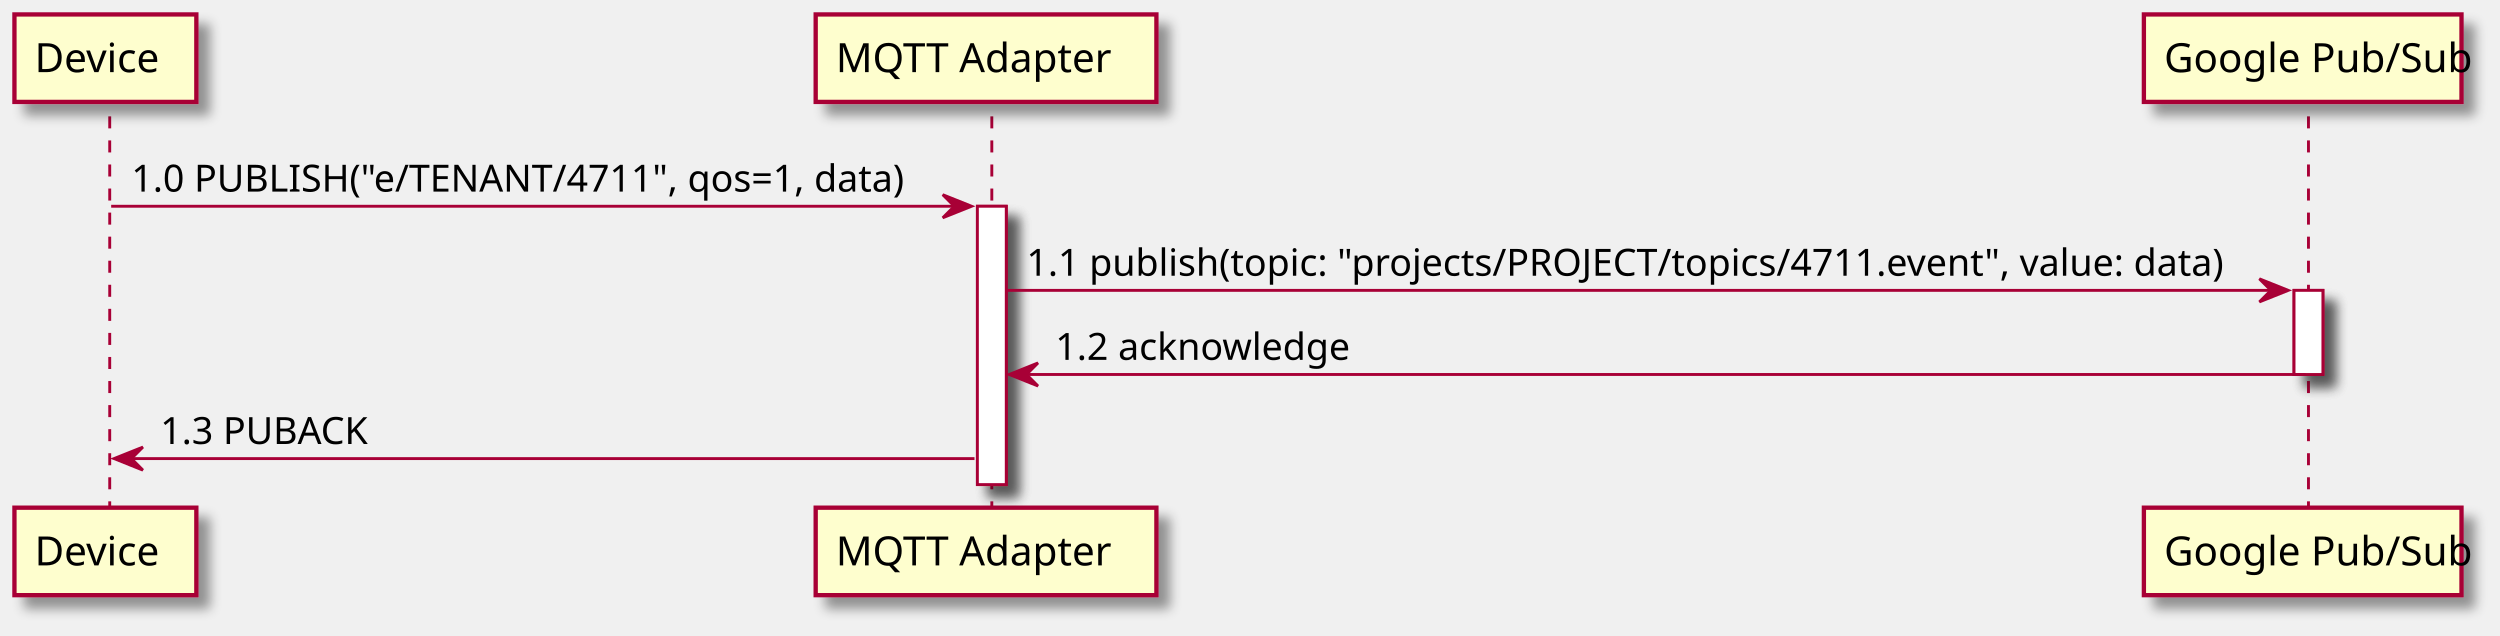
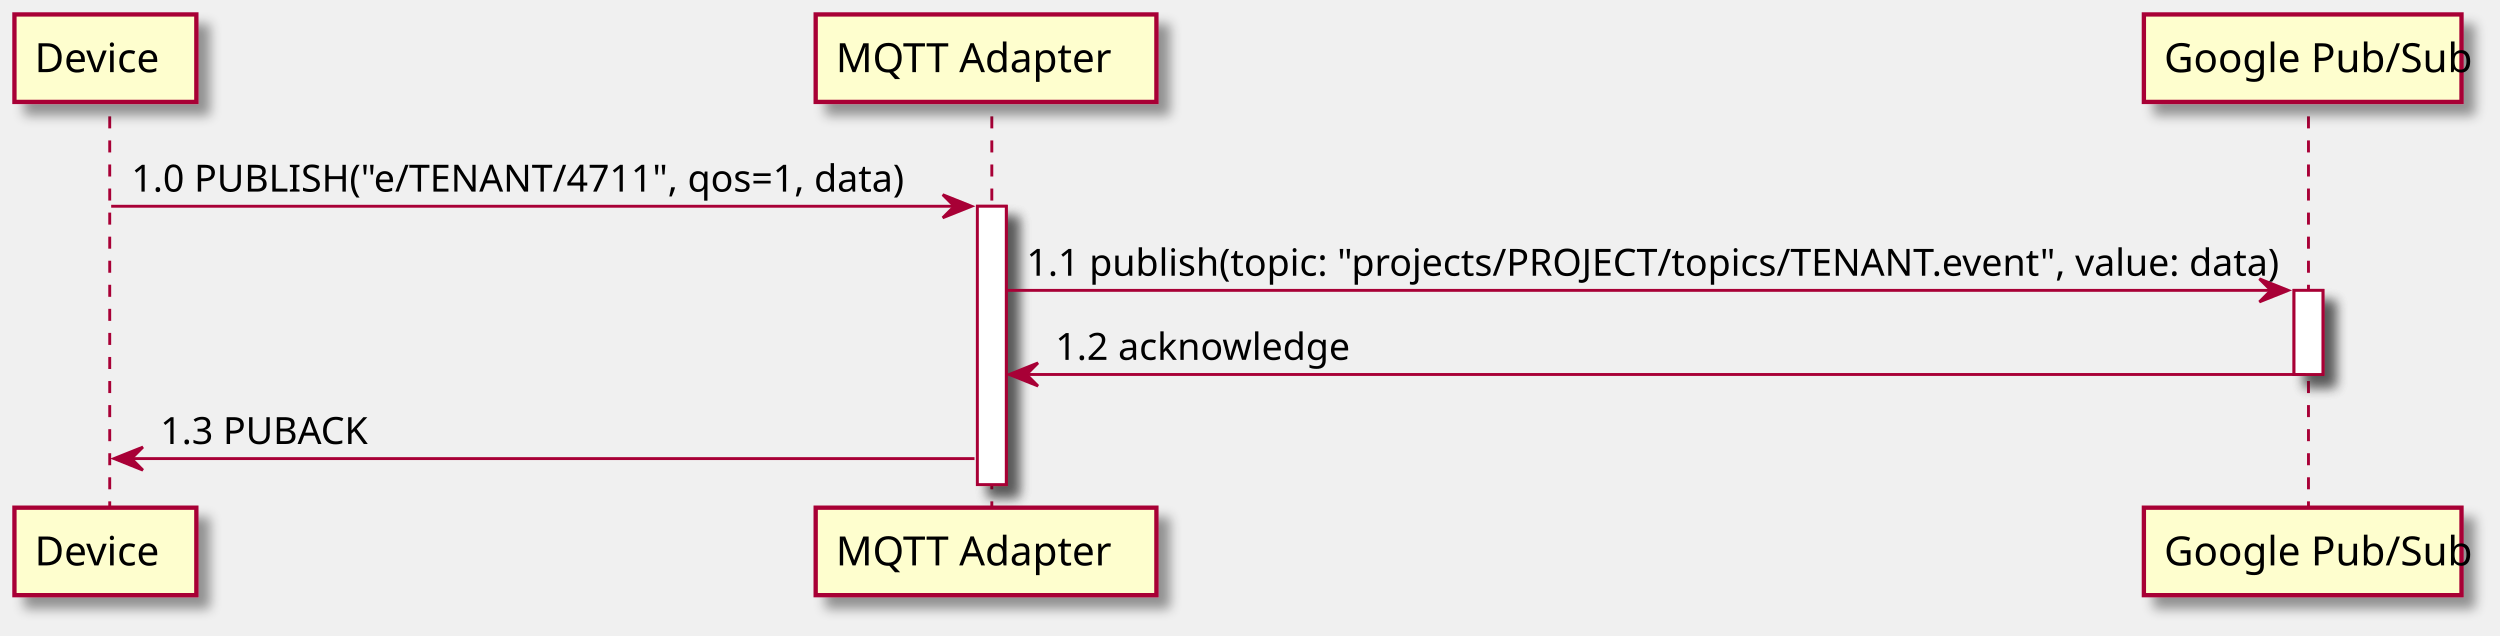
<svg xmlns="http://www.w3.org/2000/svg" contentscripttype="application/ecmascript" contentstyletype="text/css" height="264px" preserveAspectRatio="none" style="width:1039px;height:264px;" version="1.1" viewBox="0 0 1039 264" width="1039.2px" zoomAndPan="magnify">
  <defs>
    <filter height="300%" id="f17b7mr2a5nfao" width="300%" x="-1" y="-1">
      <feGaussianBlur result="blurOut" stdDeviation="2.4" />
      <feColorMatrix in="blurOut" result="blurOut2" type="matrix" values="0 0 0 0 0 0 0 0 0 0 0 0 0 0 0 0 0 0 .4 0" />
      <feOffset dx="4.8" dy="4.8" in="blurOut2" result="blurOut3" />
      <feBlend in="SourceGraphic" in2="blurOut3" mode="normal" />
    </filter>
  </defs>
  <g>
    <rect fill="#FFFFFF" filter="url(#f17b7mr2a5nfao)" height="115.678" style="stroke: #A80036; stroke-width: 1.2;" width="12" x="406.2" y="85.716" />
    <rect fill="#FFFFFF" filter="url(#f17b7mr2a5nfao)" height="34.959" style="stroke: #A80036; stroke-width: 1.2;" width="12" x="953.4" y="120.675" />
    <line style="stroke: #A80036; stroke-width: 1.2; stroke-dasharray: 5.0,5.0;" x1="45.6" x2="45.6" y1="48.356" y2="212.194" />
    <line style="stroke: #A80036; stroke-width: 1.2; stroke-dasharray: 5.0,5.0;" x1="412.2" x2="412.2" y1="48.356" y2="212.194" />
    <line style="stroke: #A80036; stroke-width: 1.2; stroke-dasharray: 5.0,5.0;" x1="959.4" x2="959.4" y1="48.356" y2="212.194" />
    <rect fill="#FEFECE" filter="url(#f17b7mr2a5nfao)" height="36.356" style="stroke: #A80036; stroke-width: 1.8;" width="75.6" x="6" y="6" />
    <text fill="#000000" font-family="sans-serif" font-size="16.8" lengthAdjust="spacingAndGlyphs" textLength="58.8" x="14.4" y="29.994" style="white-space: pre;">Device</text>
    <rect fill="#FEFECE" filter="url(#f17b7mr2a5nfao)" height="36.356" style="stroke: #A80036; stroke-width: 1.8;" width="75.6" x="6" y="210.994" />
    <text fill="#000000" font-family="sans-serif" font-size="16.8" lengthAdjust="spacingAndGlyphs" textLength="58.8" x="14.4" y="234.988" style="white-space: pre;">Device</text>
    <rect fill="#FEFECE" filter="url(#f17b7mr2a5nfao)" height="36.356" style="stroke: #A80036; stroke-width: 1.8;" width="141.6" x="339" y="6" />
    <text fill="#000000" font-family="sans-serif" font-size="16.8" lengthAdjust="spacingAndGlyphs" textLength="124.8" x="347.4" y="29.994" style="white-space: pre;">MQTT Adapter</text>
    <rect fill="#FEFECE" filter="url(#f17b7mr2a5nfao)" height="36.356" style="stroke: #A80036; stroke-width: 1.8;" width="141.6" x="339" y="210.994" />
    <text fill="#000000" font-family="sans-serif" font-size="16.8" lengthAdjust="spacingAndGlyphs" textLength="124.8" x="347.4" y="234.988" style="white-space: pre;">MQTT Adapter</text>
    <rect fill="#FEFECE" filter="url(#f17b7mr2a5nfao)" height="36.356" style="stroke: #A80036; stroke-width: 1.8;" width="132" x="891" y="6" />
    <text fill="#000000" font-family="sans-serif" font-size="16.8" lengthAdjust="spacingAndGlyphs" textLength="115.2" x="899.4" y="29.994" style="white-space: pre;">Google Pub/Sub</text>
    <rect fill="#FEFECE" filter="url(#f17b7mr2a5nfao)" height="36.356" style="stroke: #A80036; stroke-width: 1.8;" width="132" x="891" y="210.994" />
    <text fill="#000000" font-family="sans-serif" font-size="16.8" lengthAdjust="spacingAndGlyphs" textLength="115.2" x="899.4" y="234.988" style="white-space: pre;">Google Pub/Sub</text>
    <rect fill="#FFFFFF" filter="url(#f17b7mr2a5nfao)" height="115.678" style="stroke: #A80036; stroke-width: 1.2;" width="12" x="406.2" y="85.716" />
    <rect fill="#FFFFFF" filter="url(#f17b7mr2a5nfao)" height="34.959" style="stroke: #A80036; stroke-width: 1.2;" width="12" x="953.4" y="120.675" />
    <polygon fill="#A80036" points="391.8,80.916,403.8,85.716,391.8,90.516,396.6,85.716" style="stroke: #A80036; stroke-width: 1.2;" />
    <line style="stroke: #A80036; stroke-width: 1.2;" x1="46.2" x2="399" y1="85.716" y2="85.716" />
    <text fill="#000000" font-family="sans-serif" font-size="15.6" lengthAdjust="spacingAndGlyphs" textLength="337.2" x="54.6" y="79.636" style="white-space: pre;">1.0 PUBLISH("e/TENANT/4711", qos=1, data)</text>
    <polygon fill="#A80036" points="939,115.875,951,120.675,939,125.475,943.8,120.675" style="stroke: #A80036; stroke-width: 1.2;" />
    <line style="stroke: #A80036; stroke-width: 1.2;" x1="418.2" x2="946.2" y1="120.675" y2="120.675" />
-     <text fill="#000000" font-family="sans-serif" font-size="15.6" lengthAdjust="spacingAndGlyphs" textLength="512.4" x="426.6" y="114.596" style="white-space: pre;">1.1 publish(topic: "projects/PROJECT/topics/4711.event", value: data)</text>
+     <text fill="#000000" font-family="sans-serif" font-size="15.6" lengthAdjust="spacingAndGlyphs" textLength="512.4" x="426.6" y="114.596" style="white-space: pre;">1.1 publish(topic: "projects/PROJECT/topics/TENANT.event", value: data)</text>
    <polygon fill="#A80036" points="431.4,150.834,419.4,155.634,431.4,160.434,426.6,155.634" style="stroke: #A80036; stroke-width: 1.2;" />
    <line style="stroke: #A80036; stroke-width: 1.2;" x1="424.2" x2="958.2" y1="155.634" y2="155.634" />
    <text fill="#000000" font-family="sans-serif" font-size="15.6" lengthAdjust="spacingAndGlyphs" textLength="129.6" x="438.6" y="149.555" style="white-space: pre;">1.2 acknowledge</text>
    <polygon fill="#A80036" points="59.4,185.794,47.4,190.594,59.4,195.394,54.6,190.594" style="stroke: #A80036; stroke-width: 1.2;" />
    <line style="stroke: #A80036; stroke-width: 1.2;" x1="52.2" x2="405" y1="190.594" y2="190.594" />
    <text fill="#000000" font-family="sans-serif" font-size="15.6" lengthAdjust="spacingAndGlyphs" textLength="90" x="66.6" y="184.515" style="white-space: pre;">1.3 PUBACK</text>
  </g>
</svg>
